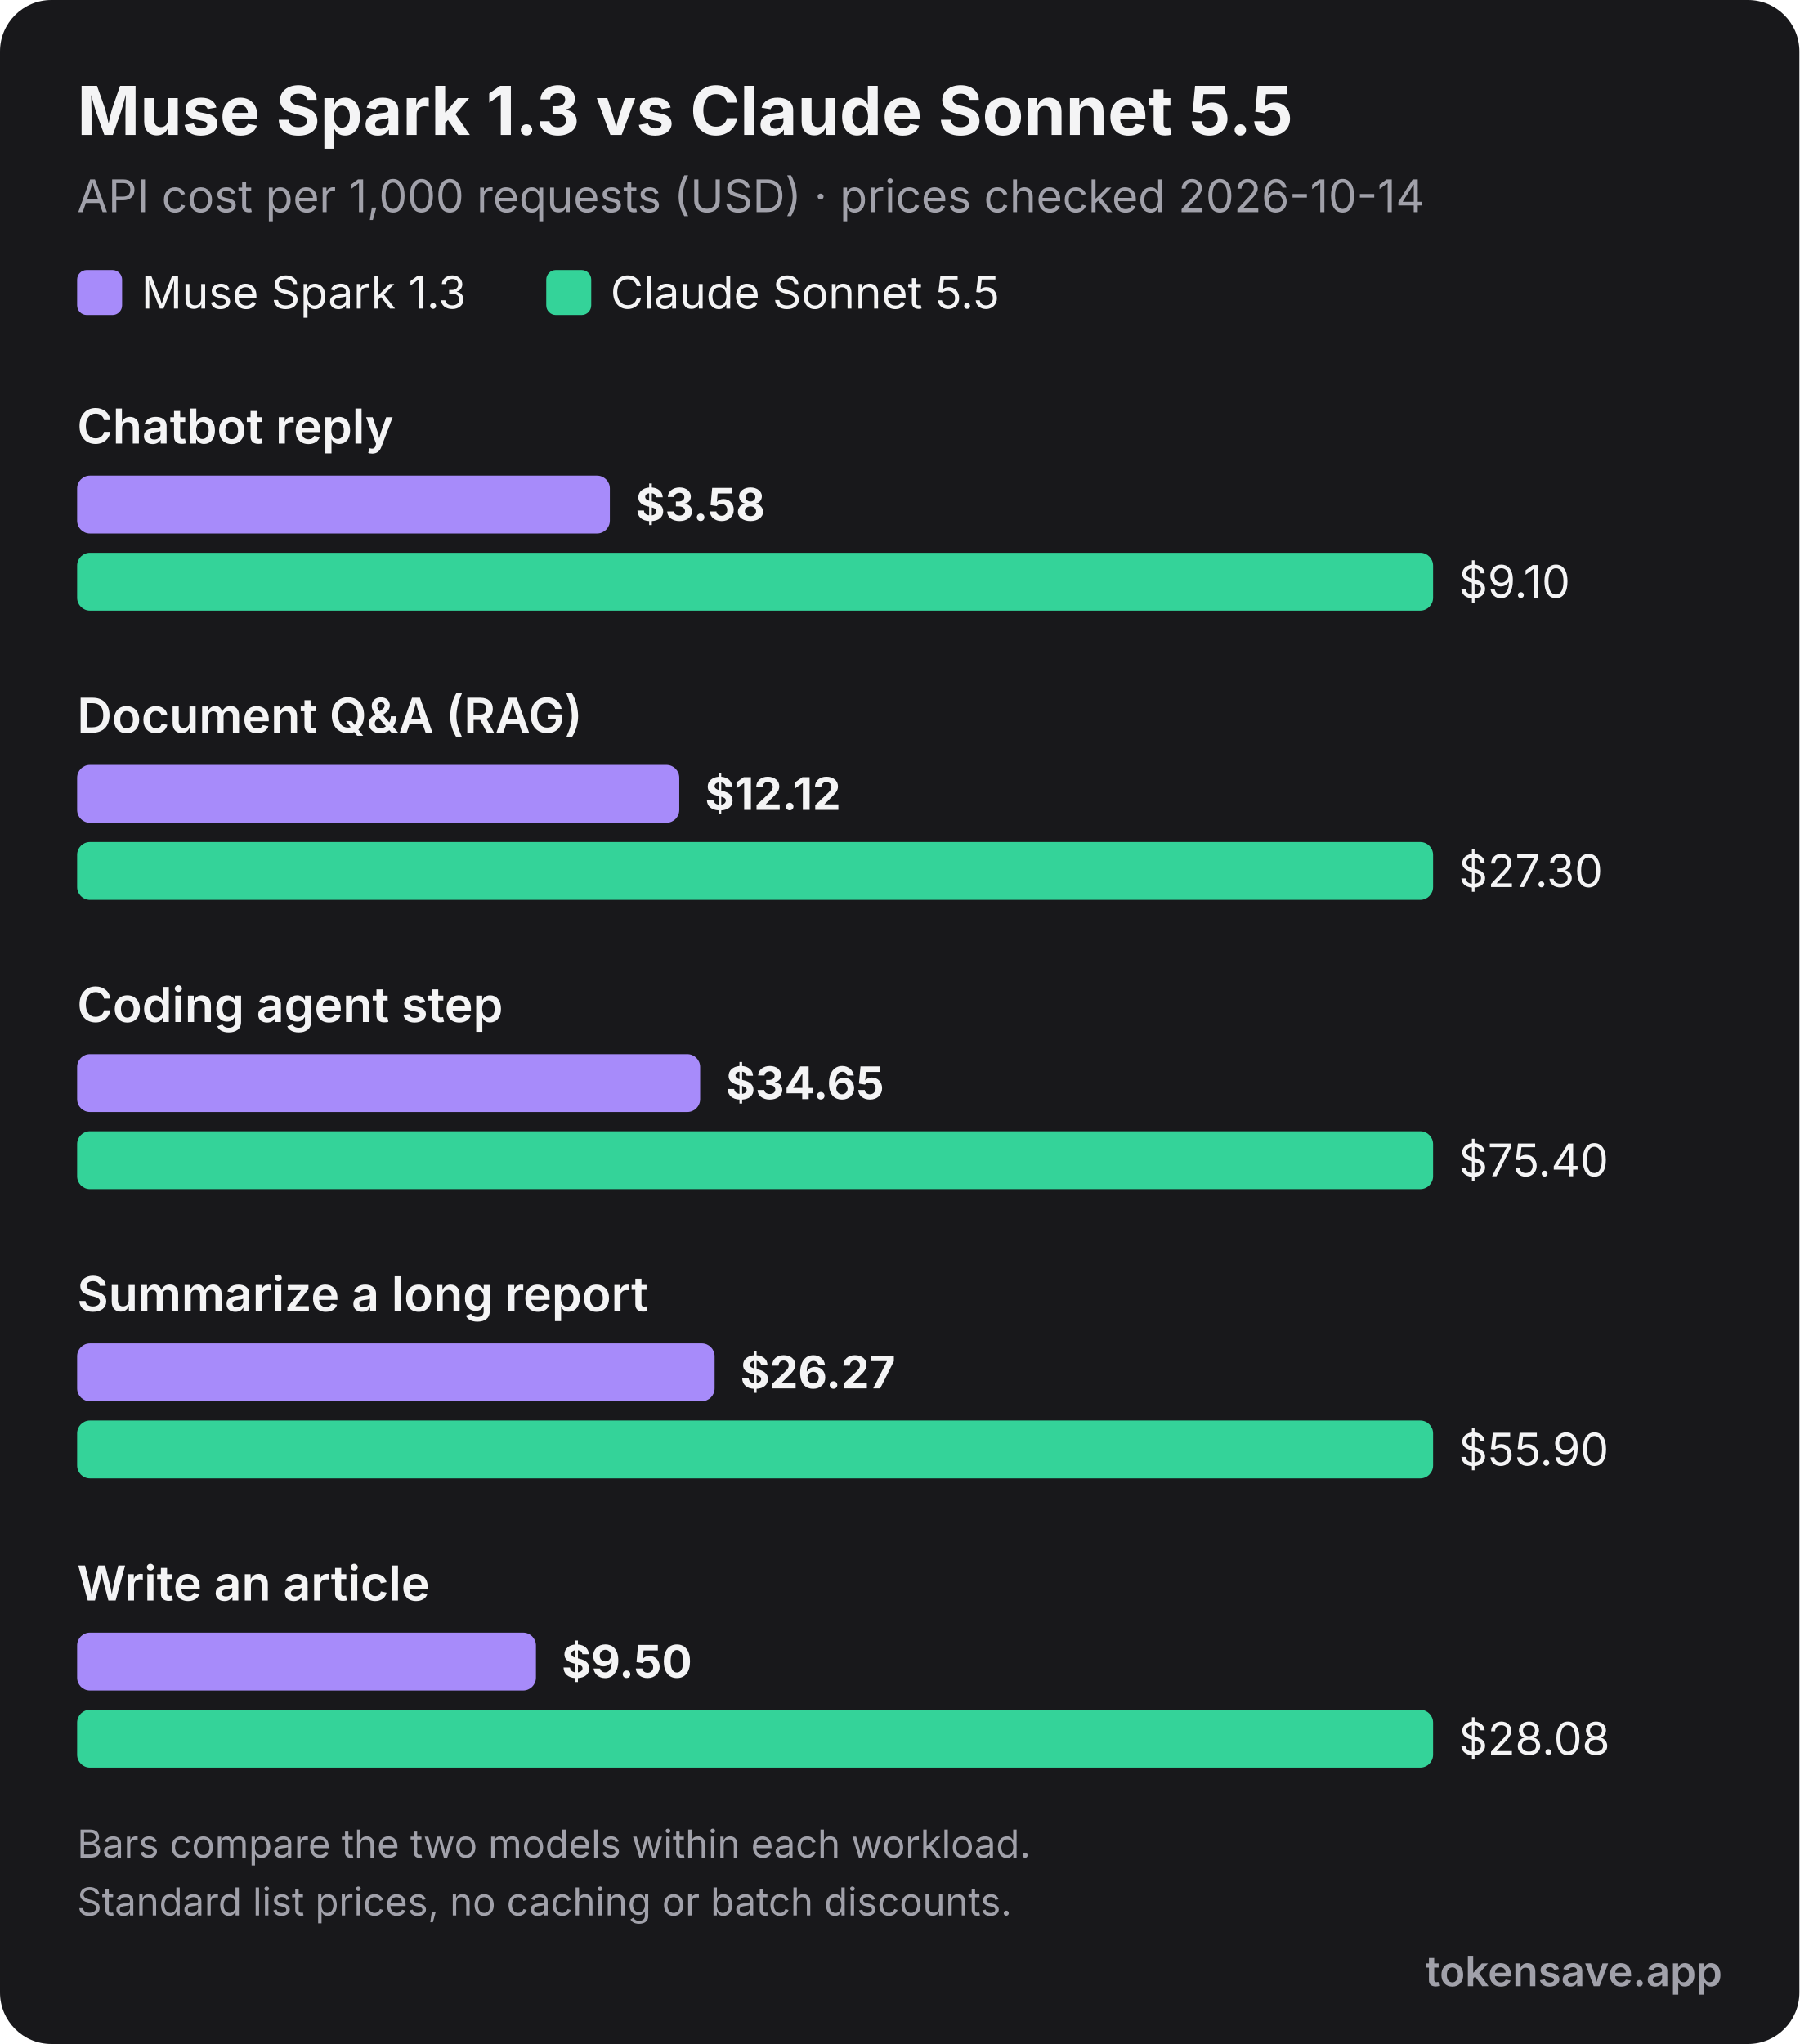
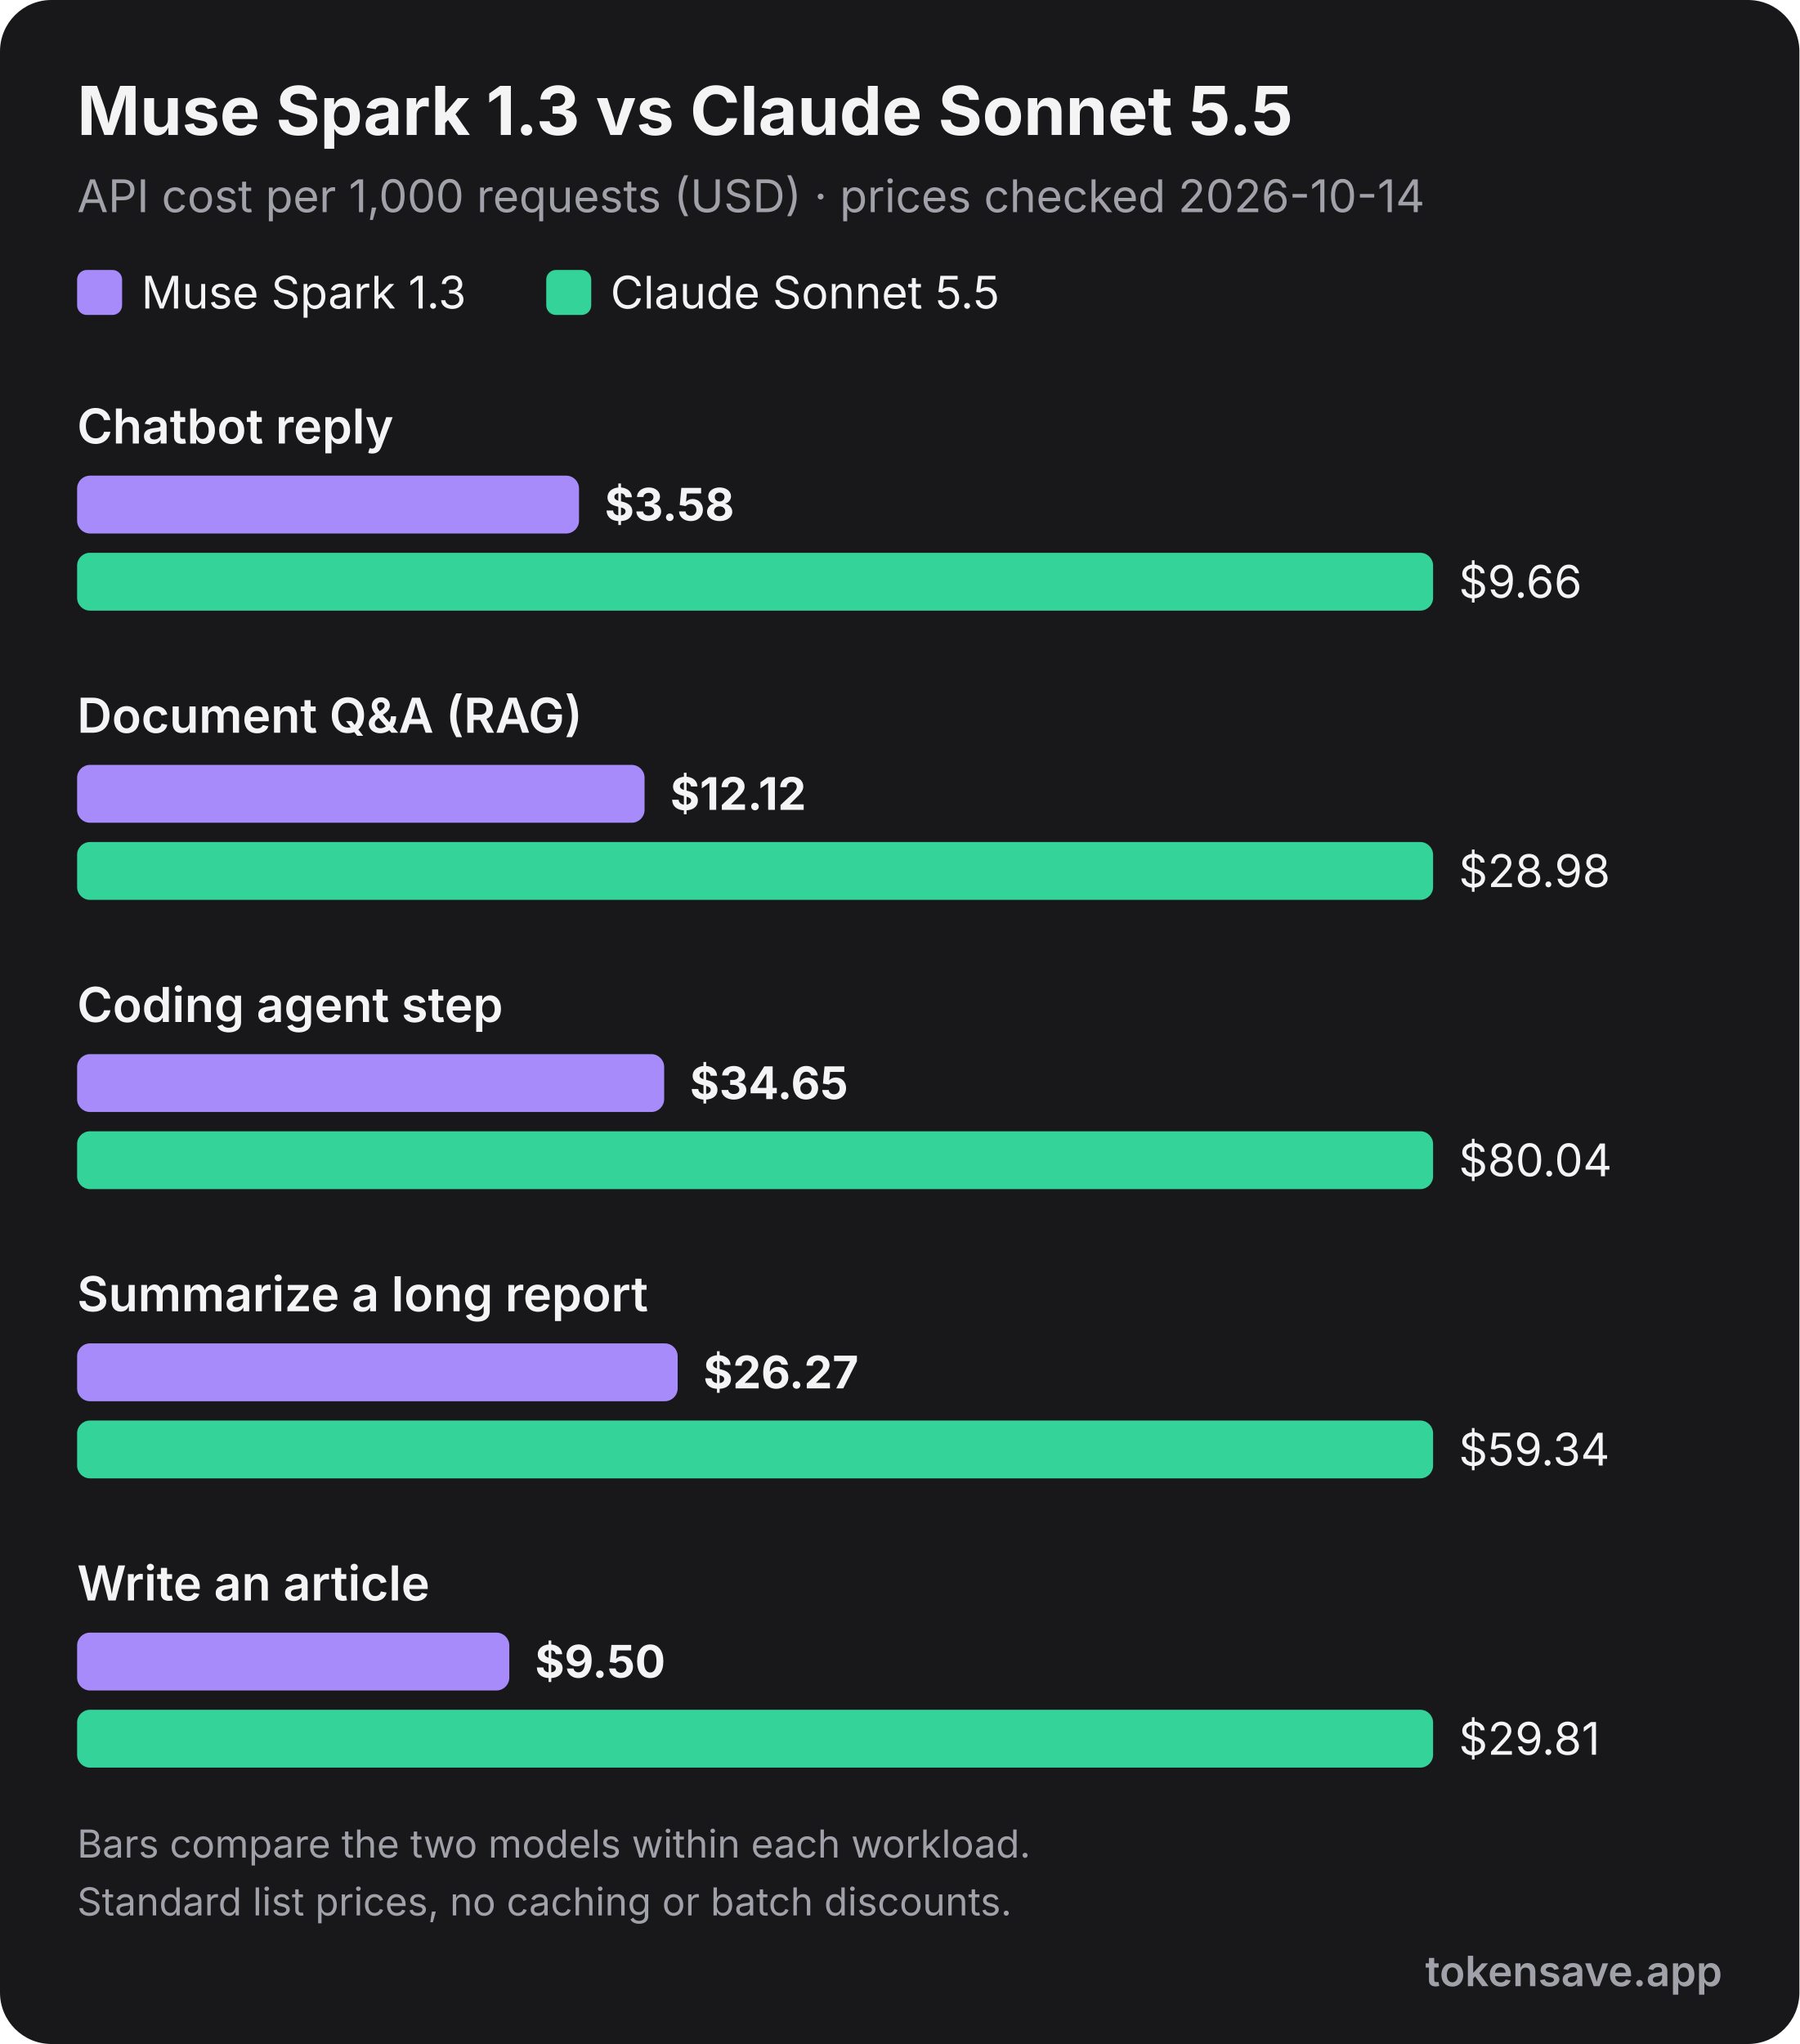
<svg xmlns="http://www.w3.org/2000/svg" viewBox="0 0 560 636" width="560" height="636" role="img" font-family="Inter, 'Segoe UI', Helvetica, Arial, sans-serif">
  <rect width="560" height="636" rx="16" fill="#18181b" />
  <text x="24" y="42" font-size="21" font-weight="700" fill="#f4f4f5">Muse Spark 1.3 vs Claude Sonnet 5.5</text>
  <text x="24" y="66" font-size="14" fill="#a1a1aa">API cost per 1,000 requests (USD) · prices checked 2026-10-14</text>
  <rect x="24" y="84" width="14" height="14" rx="3" fill="#a78bfa" />
  <text x="44" y="96" font-size="14" fill="#f4f4f5">Muse Spark 1.3</text>
  <rect x="170" y="84" width="14" height="14" rx="3" fill="#34d399" />
  <text x="190" y="96" font-size="14" fill="#f4f4f5">Claude Sonnet 5.5</text>
  <text x="24" y="138" font-size="15" font-weight="600" fill="#f4f4f5">Chatbot reply</text>
-   <rect x="24" y="148" width="165.8" height="18" rx="4" fill="#a78bfa" />
-   <text x="197.8" y="162" font-size="14" font-weight="700" fill="#f4f4f5">$3.58</text>
+   <rect x="24" y="148" width="156.2" height="18" rx="4" fill="#a78bfa" />
+   <text x="188.2" y="162" font-size="14" font-weight="700" fill="#f4f4f5">$3.58</text>
  <rect x="24" y="172" width="422.0" height="18" rx="4" fill="#34d399" />
-   <text x="454.0" y="186" font-size="14" font-weight="400" fill="#f4f4f5">$9.10</text>
+   <text x="454.0" y="186" font-size="14" font-weight="400" fill="#f4f4f5">$9.66</text>
  <text x="24" y="228" font-size="15" font-weight="600" fill="#f4f4f5">Document Q&amp;A (RAG)</text>
-   <rect x="24" y="238" width="187.4" height="18" rx="4" fill="#a78bfa" />
-   <text x="219.4" y="252" font-size="14" font-weight="700" fill="#f4f4f5">$12.12</text>
+   <rect x="24" y="238" width="176.6" height="18" rx="4" fill="#a78bfa" />
+   <text x="208.6" y="252" font-size="14" font-weight="700" fill="#f4f4f5">$12.12</text>
  <rect x="24" y="262" width="422.0" height="18" rx="4" fill="#34d399" />
-   <text x="454.0" y="276" font-size="14" font-weight="400" fill="#f4f4f5">$27.30</text>
+   <text x="454.0" y="276" font-size="14" font-weight="400" fill="#f4f4f5">$28.98</text>
  <text x="24" y="318" font-size="15" font-weight="600" fill="#f4f4f5">Coding agent step</text>
-   <rect x="24" y="328" width="193.9" height="18" rx="4" fill="#a78bfa" />
-   <text x="225.9" y="342" font-size="14" font-weight="700" fill="#f4f4f5">$34.65</text>
+   <rect x="24" y="328" width="182.7" height="18" rx="4" fill="#a78bfa" />
+   <text x="214.7" y="342" font-size="14" font-weight="700" fill="#f4f4f5">$34.65</text>
  <rect x="24" y="352" width="422.0" height="18" rx="4" fill="#34d399" />
-   <text x="454.0" y="366" font-size="14" font-weight="400" fill="#f4f4f5">$75.40</text>
+   <text x="454.0" y="366" font-size="14" font-weight="400" fill="#f4f4f5">$80.04</text>
  <text x="24" y="408" font-size="15" font-weight="600" fill="#f4f4f5">Summarize a long report</text>
-   <rect x="24" y="418" width="198.4" height="18" rx="4" fill="#a78bfa" />
-   <text x="230.4" y="432" font-size="14" font-weight="700" fill="#f4f4f5">$26.27</text>
+   <rect x="24" y="418" width="186.9" height="18" rx="4" fill="#a78bfa" />
+   <text x="218.9" y="432" font-size="14" font-weight="700" fill="#f4f4f5">$26.27</text>
  <rect x="24" y="442" width="422.0" height="18" rx="4" fill="#34d399" />
-   <text x="454.0" y="456" font-size="14" font-weight="400" fill="#f4f4f5">$55.90</text>
+   <text x="454.0" y="456" font-size="14" font-weight="400" fill="#f4f4f5">$59.34</text>
  <text x="24" y="498" font-size="15" font-weight="600" fill="#f4f4f5">Write an article</text>
-   <rect x="24" y="508" width="142.8" height="18" rx="4" fill="#a78bfa" />
-   <text x="174.8" y="522" font-size="14" font-weight="700" fill="#f4f4f5">$9.50</text>
+   <rect x="24" y="508" width="134.5" height="18" rx="4" fill="#a78bfa" />
+   <text x="166.5" y="522" font-size="14" font-weight="700" fill="#f4f4f5">$9.50</text>
  <rect x="24" y="532" width="422.0" height="18" rx="4" fill="#34d399" />
-   <text x="454.0" y="546" font-size="14" font-weight="400" fill="#f4f4f5">$28.08</text>
+   <text x="454.0" y="546" font-size="14" font-weight="400" fill="#f4f4f5">$29.81</text>
  <text x="24" y="578" font-size="12" fill="#a1a1aa">Bars compare the two models within each workload.</text>
  <text x="24" y="596" font-size="12" fill="#a1a1aa">Standard list prices, no caching or batch discounts.</text>
  <text x="536" y="618" text-anchor="end" font-size="13" font-weight="600" fill="#a1a1aa">tokensave.app</text>
</svg>
